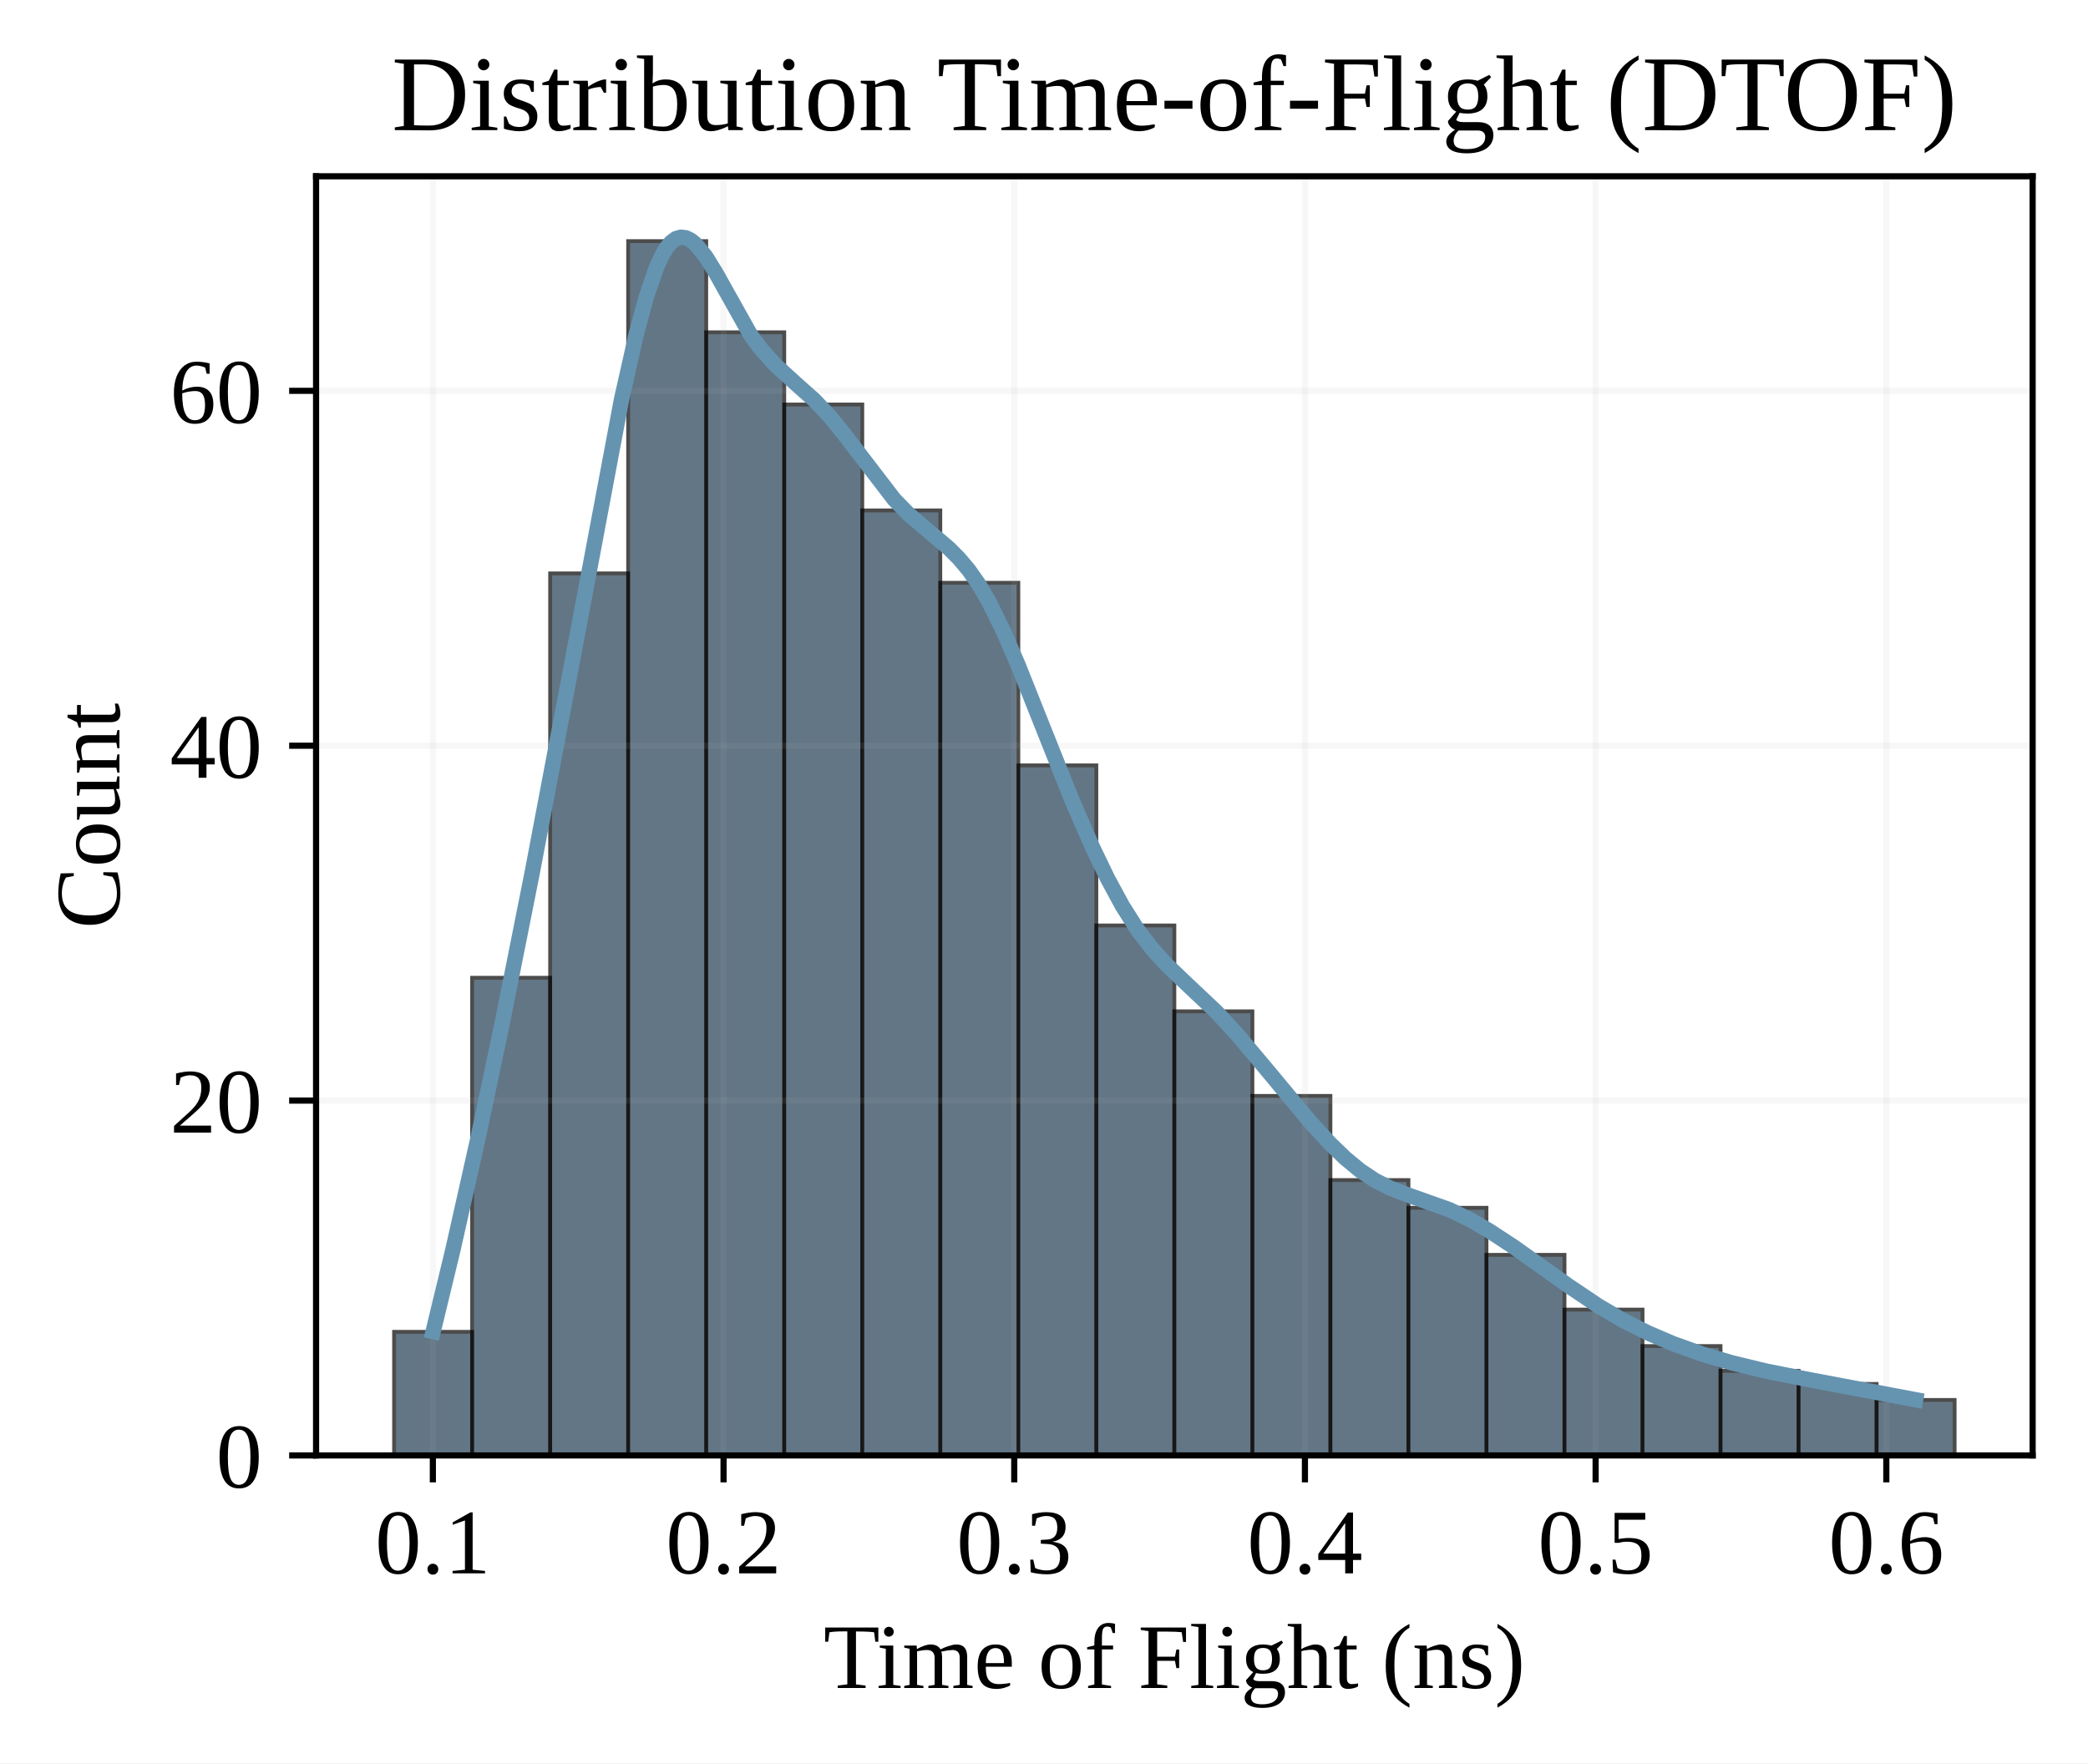
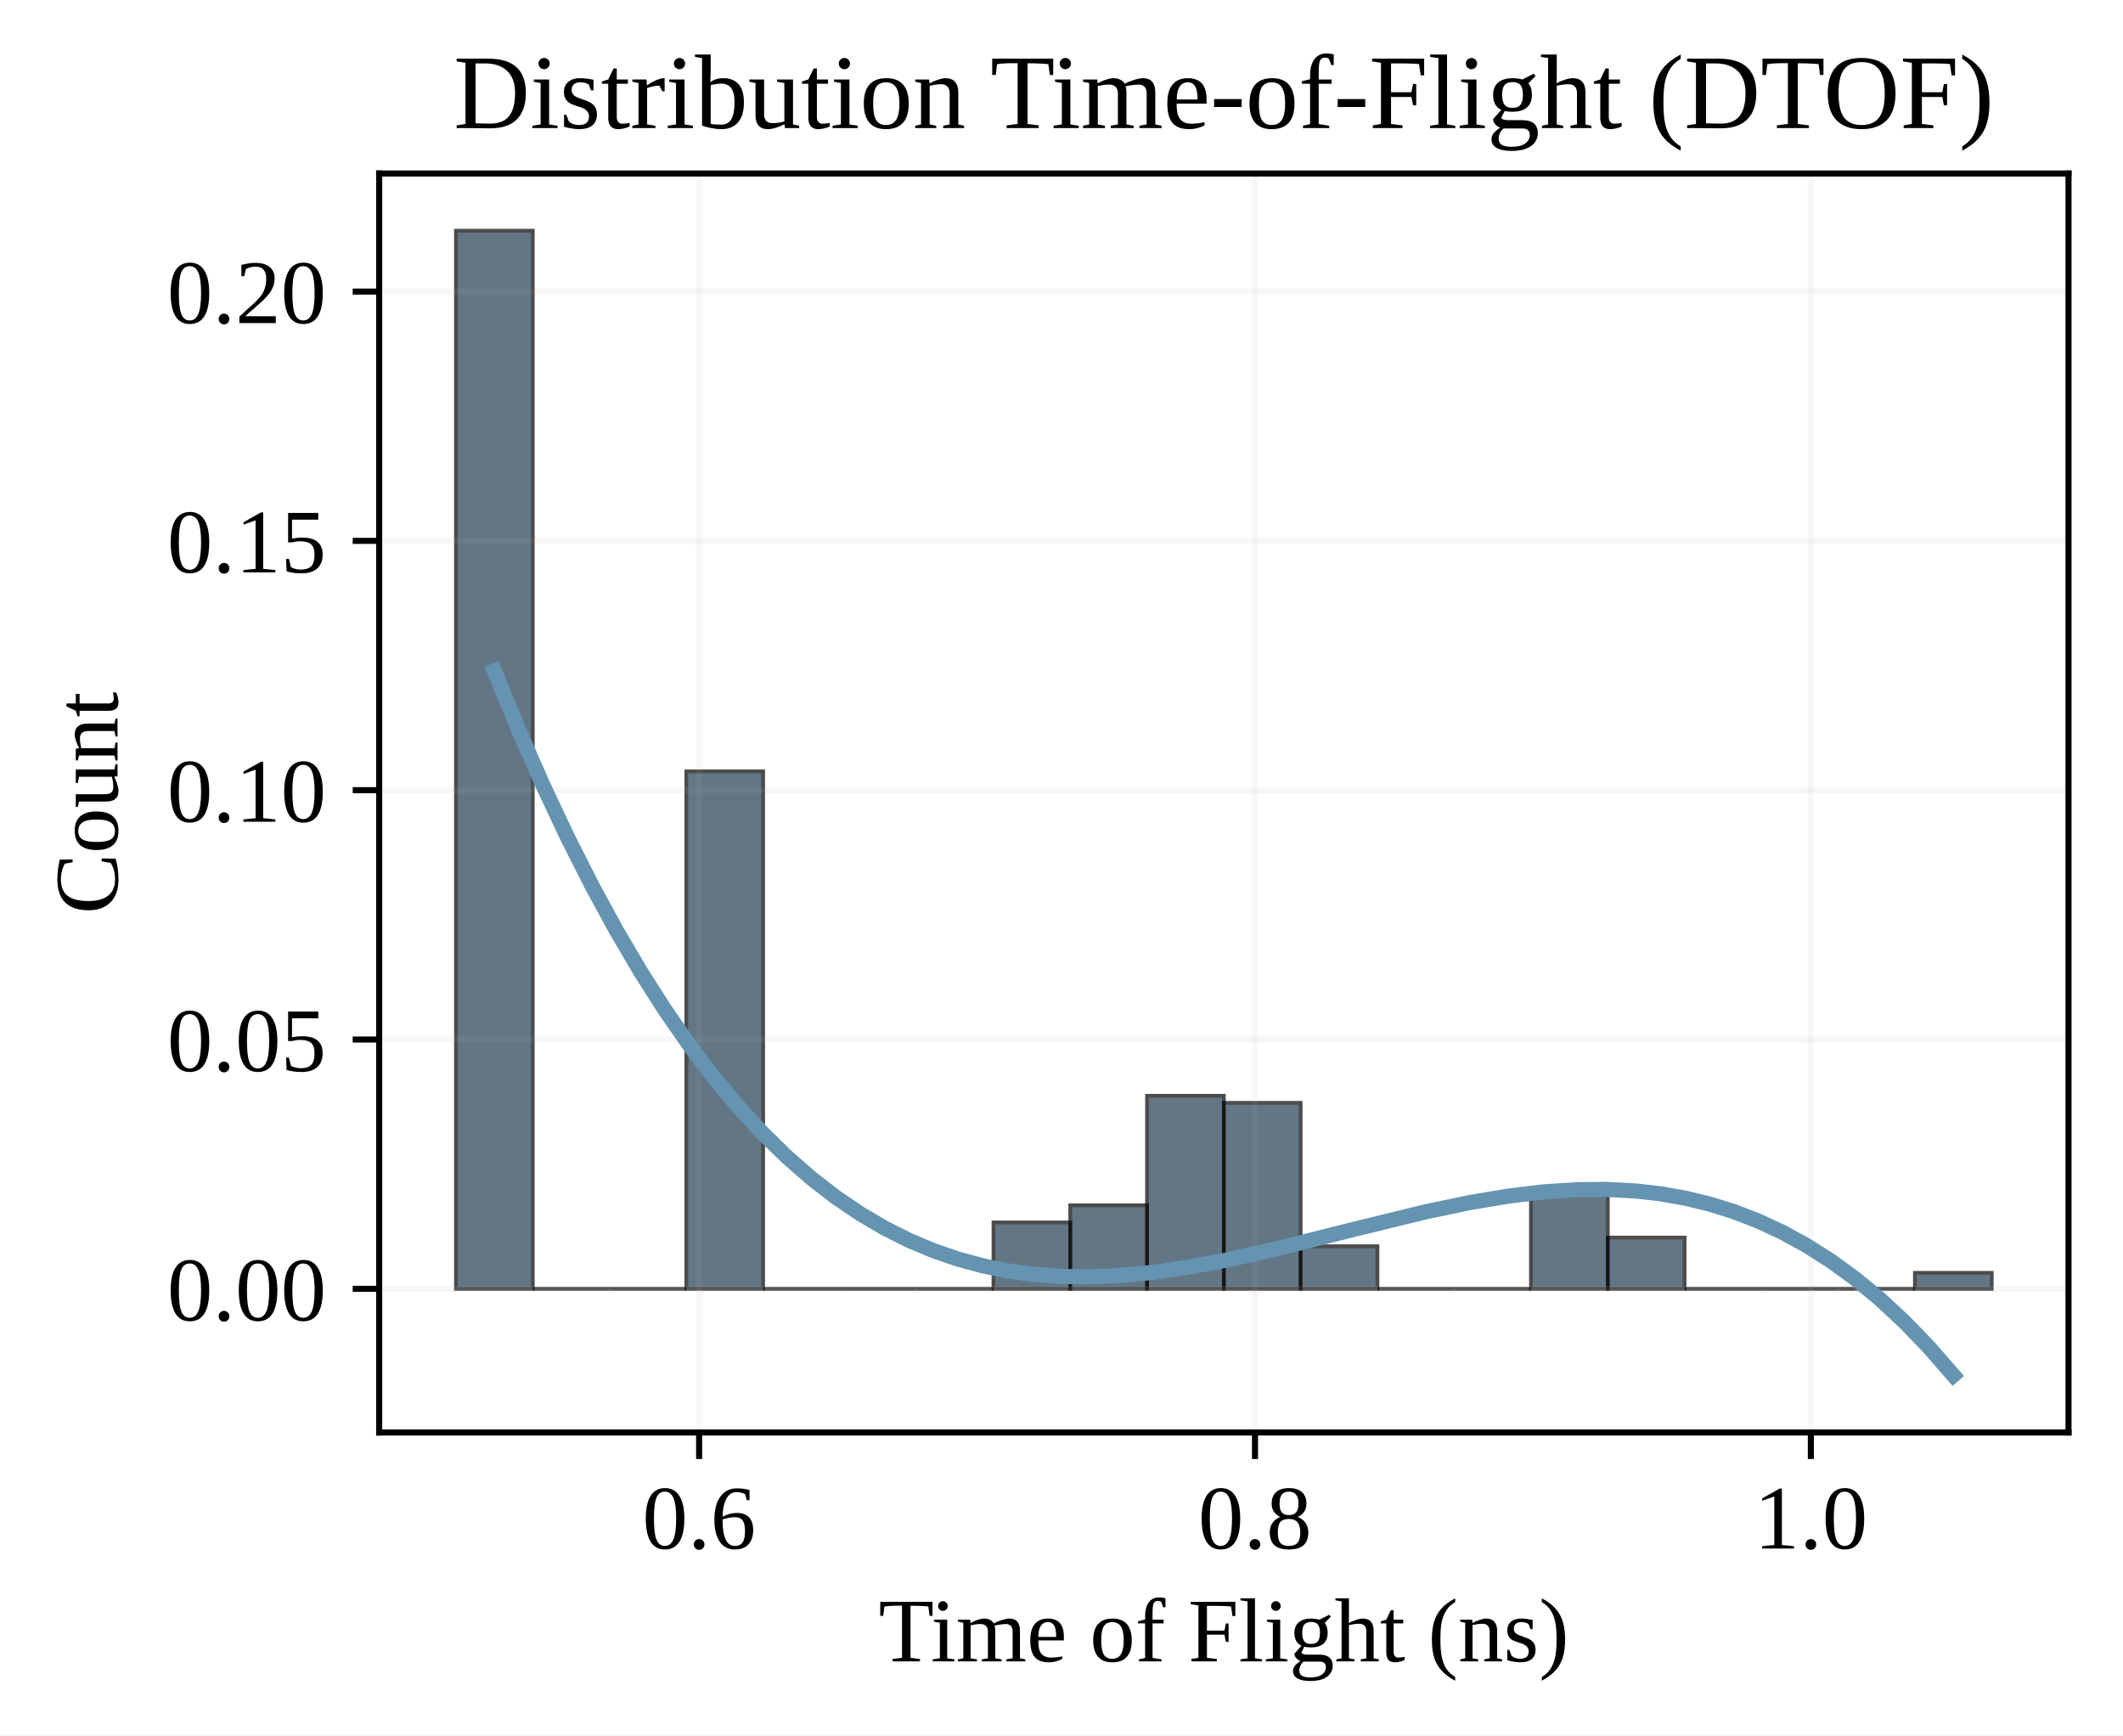
- <svg xmlns="http://www.w3.org/2000/svg" xmlns:xlink="http://www.w3.org/1999/xlink" width="271.499pt" height="229.262pt" viewBox="0 0 271.499 229.262" version="1.1">
+ <svg xmlns="http://www.w3.org/2000/svg" xmlns:xlink="http://www.w3.org/1999/xlink" width="280.499pt" height="229.262pt" viewBox="0 0 280.499 229.262" version="1.1">
  <defs>
    <style type="text/css">*{stroke-linejoin: round; stroke-linecap: butt}</style>
  </defs>
  <g id="figure_1">
    <g id="patch_1">
-       <path d="M 0 229.262  L 271.499 229.262  L 271.499 0  L 0 0  z " style="fill: #ffffff" />
+       <path d="M 0 229.262  L 280.499 229.262  L 280.499 0  L 0 0  z " style="fill: #ffffff" />
    </g>
    <g id="axes_1">
      <g id="patch_2">
-         <path d="M 41.099 189.241  L 264.299 189.241  L 264.299 22.921  L 41.099 22.921  z " style="fill: #ffffff" />
+         <path d="M 50.099 189.241  L 273.299 189.241  L 273.299 22.921  L 50.099 22.921  z " style="fill: #ffffff" />
      </g>
      <g id="patch_3">
-         <path d="M 51.245 189.241  L 61.39 189.241  L 61.39 173.173  L 51.245 173.173  z " clip-path="url(#pf22d652187)" style="fill: #213c51; opacity: 0.7; stroke: #000000; stroke-width: 0.5; stroke-linejoin: miter" />
+         <path d="M 60.245 170.263  L 70.39 170.263  L 70.39 30.481  L 60.245 30.481  z " clip-path="url(#pc55b64d7fb)" style="fill: #213c51; opacity: 0.7; stroke: #000000; stroke-width: 0.5; stroke-linejoin: miter" />
      </g>
      <g id="patch_4">
-         <path d="M 61.39 189.241  L 71.536 189.241  L 71.536 127.136  L 61.39 127.136  z " clip-path="url(#pf22d652187)" style="fill: #213c51; opacity: 0.7; stroke: #000000; stroke-width: 0.5; stroke-linejoin: miter" />
+         <path d="M 70.39 170.263  L 80.536 170.263  L 80.536 170.263  L 70.39 170.263  z " clip-path="url(#pc55b64d7fb)" style="fill: #213c51; opacity: 0.7; stroke: #000000; stroke-width: 0.5; stroke-linejoin: miter" />
      </g>
      <g id="patch_5">
-         <path d="M 71.536 189.241  L 81.681 189.241  L 81.681 74.556  L 71.536 74.556  z " clip-path="url(#pf22d652187)" style="fill: #213c51; opacity: 0.7; stroke: #000000; stroke-width: 0.5; stroke-linejoin: miter" />
+         <path d="M 80.536 170.263  L 90.681 170.263  L 90.681 170.263  L 80.536 170.263  z " clip-path="url(#pc55b64d7fb)" style="fill: #213c51; opacity: 0.7; stroke: #000000; stroke-width: 0.5; stroke-linejoin: miter" />
      </g>
      <g id="patch_6">
-         <path d="M 81.681 189.241  L 91.827 189.241  L 91.827 31.354  L 81.681 31.354  z " clip-path="url(#pf22d652187)" style="fill: #213c51; opacity: 0.7; stroke: #000000; stroke-width: 0.5; stroke-linejoin: miter" />
+         <path d="M 90.681 170.263  L 100.827 170.263  L 100.827 101.902  L 90.681 101.902  z " clip-path="url(#pc55b64d7fb)" style="fill: #213c51; opacity: 0.7; stroke: #000000; stroke-width: 0.5; stroke-linejoin: miter" />
      </g>
      <g id="patch_7">
-         <path d="M 91.827 189.241  L 101.972 189.241  L 101.972 43.207  L 91.827 43.207  z " clip-path="url(#pf22d652187)" style="fill: #213c51; opacity: 0.7; stroke: #000000; stroke-width: 0.5; stroke-linejoin: miter" />
+         <path d="M 100.827 170.263  L 110.972 170.263  L 110.972 170.263  L 100.827 170.263  z " clip-path="url(#pc55b64d7fb)" style="fill: #213c51; opacity: 0.7; stroke: #000000; stroke-width: 0.5; stroke-linejoin: miter" />
      </g>
      <g id="patch_8">
-         <path d="M 101.972 189.241  L 112.118 189.241  L 112.118 52.598  L 101.972 52.598  z " clip-path="url(#pf22d652187)" style="fill: #213c51; opacity: 0.7; stroke: #000000; stroke-width: 0.5; stroke-linejoin: miter" />
+         <path d="M 110.972 170.263  L 121.118 170.263  L 121.118 170.263  L 110.972 170.263  z " clip-path="url(#pc55b64d7fb)" style="fill: #213c51; opacity: 0.7; stroke: #000000; stroke-width: 0.5; stroke-linejoin: miter" />
      </g>
      <g id="patch_9">
-         <path d="M 112.118 189.241  L 122.263 189.241  L 122.263 66.367  L 112.118 66.367  z " clip-path="url(#pf22d652187)" style="fill: #213c51; opacity: 0.7; stroke: #000000; stroke-width: 0.5; stroke-linejoin: miter" />
+         <path d="M 121.118 170.263  L 131.263 170.263  L 131.263 170.263  L 121.118 170.263  z " clip-path="url(#pc55b64d7fb)" style="fill: #213c51; opacity: 0.7; stroke: #000000; stroke-width: 0.5; stroke-linejoin: miter" />
      </g>
      <g id="patch_10">
-         <path d="M 122.263 189.241  L 132.408 189.241  L 132.408 75.779  L 122.263 75.779  z " clip-path="url(#pf22d652187)" style="fill: #213c51; opacity: 0.7; stroke: #000000; stroke-width: 0.5; stroke-linejoin: miter" />
+         <path d="M 131.263 170.263  L 141.408 170.263  L 141.408 161.492  L 131.263 161.492  z " clip-path="url(#pc55b64d7fb)" style="fill: #213c51; opacity: 0.7; stroke: #000000; stroke-width: 0.5; stroke-linejoin: miter" />
      </g>
      <g id="patch_11">
-         <path d="M 132.408 189.241  L 142.554 189.241  L 142.554 99.519  L 132.408 99.519  z " clip-path="url(#pf22d652187)" style="fill: #213c51; opacity: 0.7; stroke: #000000; stroke-width: 0.5; stroke-linejoin: miter" />
+         <path d="M 141.408 170.263  L 151.554 170.263  L 151.554 159.225  L 141.408 159.225  z " clip-path="url(#pc55b64d7fb)" style="fill: #213c51; opacity: 0.7; stroke: #000000; stroke-width: 0.5; stroke-linejoin: miter" />
      </g>
      <g id="patch_12">
-         <path d="M 142.554 189.241  L 152.699 189.241  L 152.699 120.334  L 142.554 120.334  z " clip-path="url(#pf22d652187)" style="fill: #213c51; opacity: 0.7; stroke: #000000; stroke-width: 0.5; stroke-linejoin: miter" />
+         <path d="M 151.554 170.263  L 161.699 170.263  L 161.699 144.761  L 151.554 144.761  z " clip-path="url(#pc55b64d7fb)" style="fill: #213c51; opacity: 0.7; stroke: #000000; stroke-width: 0.5; stroke-linejoin: miter" />
      </g>
      <g id="patch_13">
-         <path d="M 152.699 189.241  L 162.845 189.241  L 162.845 131.499  L 152.699 131.499  z " clip-path="url(#pf22d652187)" style="fill: #213c51; opacity: 0.7; stroke: #000000; stroke-width: 0.5; stroke-linejoin: miter" />
+         <path d="M 161.699 170.263  L 171.845 170.263  L 171.845 145.694  L 161.699 145.694  z " clip-path="url(#pc55b64d7fb)" style="fill: #213c51; opacity: 0.7; stroke: #000000; stroke-width: 0.5; stroke-linejoin: miter" />
      </g>
      <g id="patch_14">
-         <path d="M 162.845 189.241  L 172.99 189.241  L 172.99 142.497  L 162.845 142.497  z " clip-path="url(#pf22d652187)" style="fill: #213c51; opacity: 0.7; stroke: #000000; stroke-width: 0.5; stroke-linejoin: miter" />
+         <path d="M 171.845 170.263  L 181.99 170.263  L 181.99 164.637  L 171.845 164.637  z " clip-path="url(#pc55b64d7fb)" style="fill: #213c51; opacity: 0.7; stroke: #000000; stroke-width: 0.5; stroke-linejoin: miter" />
      </g>
      <g id="patch_15">
-         <path d="M 172.99 189.241  L 183.136 189.241  L 183.136 153.44  L 172.99 153.44  z " clip-path="url(#pf22d652187)" style="fill: #213c51; opacity: 0.7; stroke: #000000; stroke-width: 0.5; stroke-linejoin: miter" />
+         <path d="M 181.99 170.263  L 192.136 170.263  L 192.136 170.263  L 181.99 170.263  z " clip-path="url(#pc55b64d7fb)" style="fill: #213c51; opacity: 0.7; stroke: #000000; stroke-width: 0.5; stroke-linejoin: miter" />
      </g>
      <g id="patch_16">
-         <path d="M 183.136 189.241  L 193.281 189.241  L 193.281 157.044  L 183.136 157.044  z " clip-path="url(#pf22d652187)" style="fill: #213c51; opacity: 0.7; stroke: #000000; stroke-width: 0.5; stroke-linejoin: miter" />
+         <path d="M 192.136 170.263  L 202.281 170.263  L 202.281 170.263  L 192.136 170.263  z " clip-path="url(#pc55b64d7fb)" style="fill: #213c51; opacity: 0.7; stroke: #000000; stroke-width: 0.5; stroke-linejoin: miter" />
      </g>
      <g id="patch_17">
-         <path d="M 193.281 189.241  L 203.427 189.241  L 203.427 163.163  L 193.281 163.163  z " clip-path="url(#pf22d652187)" style="fill: #213c51; opacity: 0.7; stroke: #000000; stroke-width: 0.5; stroke-linejoin: miter" />
+         <path d="M 202.281 170.263  L 212.427 170.263  L 212.427 156.959  L 202.281 156.959  z " clip-path="url(#pc55b64d7fb)" style="fill: #213c51; opacity: 0.7; stroke: #000000; stroke-width: 0.5; stroke-linejoin: miter" />
      </g>
      <g id="patch_18">
-         <path d="M 203.427 189.241  L 213.572 189.241  L 213.572 170.281  L 203.427 170.281  z " clip-path="url(#pf22d652187)" style="fill: #213c51; opacity: 0.7; stroke: #000000; stroke-width: 0.5; stroke-linejoin: miter" />
+         <path d="M 212.427 170.263  L 222.572 170.263  L 222.572 163.491  L 212.427 163.491  z " clip-path="url(#pc55b64d7fb)" style="fill: #213c51; opacity: 0.7; stroke: #000000; stroke-width: 0.5; stroke-linejoin: miter" />
      </g>
      <g id="patch_19">
-         <path d="M 213.572 189.241  L 223.718 189.241  L 223.718 175.022  L 213.572 175.022  z " clip-path="url(#pf22d652187)" style="fill: #213c51; opacity: 0.7; stroke: #000000; stroke-width: 0.5; stroke-linejoin: miter" />
+         <path d="M 222.572 170.263  L 232.718 170.263  L 232.718 170.263  L 222.572 170.263  z " clip-path="url(#pc55b64d7fb)" style="fill: #213c51; opacity: 0.7; stroke: #000000; stroke-width: 0.5; stroke-linejoin: miter" />
      </g>
      <g id="patch_20">
-         <path d="M 223.718 189.241  L 233.863 189.241  L 233.863 178.242  L 223.718 178.242  z " clip-path="url(#pf22d652187)" style="fill: #213c51; opacity: 0.7; stroke: #000000; stroke-width: 0.5; stroke-linejoin: miter" />
+         <path d="M 232.718 170.263  L 242.863 170.263  L 242.863 170.263  L 232.718 170.263  z " clip-path="url(#pc55b64d7fb)" style="fill: #213c51; opacity: 0.7; stroke: #000000; stroke-width: 0.5; stroke-linejoin: miter" />
      </g>
      <g id="patch_21">
-         <path d="M 233.863 189.241  L 244.008 189.241  L 244.008 179.947  L 233.863 179.947  z " clip-path="url(#pf22d652187)" style="fill: #213c51; opacity: 0.7; stroke: #000000; stroke-width: 0.5; stroke-linejoin: miter" />
+         <path d="M 242.863 170.263  L 253.009 170.263  L 253.009 170.263  L 242.863 170.263  z " clip-path="url(#pc55b64d7fb)" style="fill: #213c51; opacity: 0.7; stroke: #000000; stroke-width: 0.5; stroke-linejoin: miter" />
      </g>
      <g id="patch_22">
-         <path d="M 244.008 189.241  L 254.154 189.241  L 254.154 182.03  L 244.008 182.03  z " clip-path="url(#pf22d652187)" style="fill: #213c51; opacity: 0.7; stroke: #000000; stroke-width: 0.5; stroke-linejoin: miter" />
+         <path d="M 253.008 170.263  L 263.154 170.263  L 263.154 168.149  L 253.008 168.149  z " clip-path="url(#pc55b64d7fb)" style="fill: #213c51; opacity: 0.7; stroke: #000000; stroke-width: 0.5; stroke-linejoin: miter" />
      </g>
      <g id="matplotlib.axis_1">
        <g id="xtick_1">
          <g id="line2d_1">
-             <path d="M 56.285 189.241  L 56.285 22.921  " clip-path="url(#pf22d652187)" style="fill: none; stroke: #b0b0b0; stroke-opacity: 0.1; stroke-width: 0.8; stroke-linecap: square" />
+             <path d="M 92.372 189.241  L 92.372 22.921  " clip-path="url(#pc55b64d7fb)" style="fill: none; stroke: #b0b0b0; stroke-opacity: 0.1; stroke-width: 0.8; stroke-linecap: square" />
          </g>
          <g id="line2d_2">
            <defs>
-               <path id="m04a9d0243c" d="M 0 0  L 0 3.5  " style="stroke: #000000; stroke-width: 0.8" />
+               <path id="mf71edc2c0a" d="M 0 0  L 0 3.5  " style="stroke: #000000; stroke-width: 0.8" />
            </defs>
            <g>
-               <use xlink:href="#m04a9d0243c" x="56.285" y="189.241" style="stroke: #000000; stroke-width: 0.8" />
+               <use xlink:href="#mf71edc2c0a" x="92.372" y="189.241" style="stroke: #000000; stroke-width: 0.8" />
            </g>
          </g>
          <g id="text_1">
-             <text style="font: 12px 'Times New Roman', 'Times', serif; text-anchor: middle" x="56.285" y="204.574" transform="rotate(-0 56.2852 204.5737)">0.1</text>
+             <text style="font: 12px 'Times New Roman', 'Times', serif; text-anchor: middle" x="92.372" y="204.574" transform="rotate(-0 92.3716 204.5737)">0.6</text>
          </g>
        </g>
        <g id="xtick_2">
          <g id="line2d_3">
-             <path d="M 94.083 189.241  L 94.083 22.921  " clip-path="url(#pf22d652187)" style="fill: none; stroke: #b0b0b0; stroke-opacity: 0.1; stroke-width: 0.8; stroke-linecap: square" />
+             <path d="M 165.814 189.241  L 165.814 22.921  " clip-path="url(#pc55b64d7fb)" style="fill: none; stroke: #b0b0b0; stroke-opacity: 0.1; stroke-width: 0.8; stroke-linecap: square" />
          </g>
          <g id="line2d_4">
            <g>
-               <use xlink:href="#m04a9d0243c" x="94.083" y="189.241" style="stroke: #000000; stroke-width: 0.8" />
+               <use xlink:href="#mf71edc2c0a" x="165.814" y="189.241" style="stroke: #000000; stroke-width: 0.8" />
            </g>
          </g>
          <g id="text_2">
-             <text style="font: 12px 'Times New Roman', 'Times', serif; text-anchor: middle" x="94.083" y="204.574" transform="rotate(-0 94.08302 204.5737)">0.2</text>
+             <text style="font: 12px 'Times New Roman', 'Times', serif; text-anchor: middle" x="165.814" y="204.574" transform="rotate(-0 165.8141 204.5737)">0.8</text>
          </g>
        </g>
        <g id="xtick_3">
          <g id="line2d_5">
-             <path d="M 131.881 189.241  L 131.881 22.921  " clip-path="url(#pf22d652187)" style="fill: none; stroke: #b0b0b0; stroke-opacity: 0.1; stroke-width: 0.8; stroke-linecap: square" />
+             <path d="M 239.257 189.241  L 239.257 22.921  " clip-path="url(#pc55b64d7fb)" style="fill: none; stroke: #b0b0b0; stroke-opacity: 0.1; stroke-width: 0.8; stroke-linecap: square" />
          </g>
          <g id="line2d_6">
            <g>
-               <use xlink:href="#m04a9d0243c" x="131.881" y="189.241" style="stroke: #000000; stroke-width: 0.8" />
+               <use xlink:href="#mf71edc2c0a" x="239.257" y="189.241" style="stroke: #000000; stroke-width: 0.8" />
            </g>
          </g>
          <g id="text_3">
-             <text style="font: 12px 'Times New Roman', 'Times', serif; text-anchor: middle" x="131.881" y="204.574" transform="rotate(-0 131.8808 204.5737)">0.3</text>
-           </g>
-         </g>
-         <g id="xtick_4">
-           <g id="line2d_7">
-             <path d="M 169.679 189.241  L 169.679 22.921  " clip-path="url(#pf22d652187)" style="fill: none; stroke: #b0b0b0; stroke-opacity: 0.1; stroke-width: 0.8; stroke-linecap: square" />
-           </g>
-           <g id="line2d_8">
-             <g>
-               <use xlink:href="#m04a9d0243c" x="169.679" y="189.241" style="stroke: #000000; stroke-width: 0.8" />
-             </g>
-           </g>
-           <g id="text_4">
-             <text style="font: 12px 'Times New Roman', 'Times', serif; text-anchor: middle" x="169.679" y="204.574" transform="rotate(-0 169.6787 204.5737)">0.4</text>
-           </g>
-         </g>
-         <g id="xtick_5">
-           <g id="line2d_9">
-             <path d="M 207.476 189.241  L 207.476 22.921  " clip-path="url(#pf22d652187)" style="fill: none; stroke: #b0b0b0; stroke-opacity: 0.1; stroke-width: 0.8; stroke-linecap: square" />
-           </g>
-           <g id="line2d_10">
-             <g>
-               <use xlink:href="#m04a9d0243c" x="207.476" y="189.241" style="stroke: #000000; stroke-width: 0.8" />
-             </g>
-           </g>
-           <g id="text_5">
-             <text style="font: 12px 'Times New Roman', 'Times', serif; text-anchor: middle" x="207.476" y="204.574" transform="rotate(-0 207.4765 204.5737)">0.5</text>
-           </g>
-         </g>
-         <g id="xtick_6">
-           <g id="line2d_11">
-             <path d="M 245.274 189.241  L 245.274 22.921  " clip-path="url(#pf22d652187)" style="fill: none; stroke: #b0b0b0; stroke-opacity: 0.1; stroke-width: 0.8; stroke-linecap: square" />
-           </g>
-           <g id="line2d_12">
-             <g>
-               <use xlink:href="#m04a9d0243c" x="245.274" y="189.241" style="stroke: #000000; stroke-width: 0.8" />
-             </g>
-           </g>
-           <g id="text_6">
-             <text style="font: 12px 'Times New Roman', 'Times', serif; text-anchor: middle" x="245.274" y="204.574" transform="rotate(-0 245.2743 204.5737)">0.6</text>
-           </g>
-         </g>
-         <g id="text_7">
-           <text style="font: 12px 'Times New Roman', 'Times', serif; text-anchor: middle" x="152.699" y="219.473" transform="rotate(-0 152.6994 219.4731)">Time of Flight (ns)</text>
+             <text style="font: 12px 'Times New Roman', 'Times', serif; text-anchor: middle" x="239.257" y="204.574" transform="rotate(-0 239.2565 204.5737)">1.0</text>
+           </g>
+         </g>
+         <g id="text_4">
+           <text style="font: 12px 'Times New Roman', 'Times', serif; text-anchor: middle" x="161.699" y="219.473" transform="rotate(-0 161.6994 219.4731)">Time of Flight (ns)</text>
        </g>
      </g>
      <g id="matplotlib.axis_2">
        <g id="ytick_1">
+           <g id="line2d_7">
+             <path d="M 50.099 170.263  L 273.299 170.263  " clip-path="url(#pc55b64d7fb)" style="fill: none; stroke: #b0b0b0; stroke-opacity: 0.1; stroke-width: 0.8; stroke-linecap: square" />
+           </g>
+           <g id="line2d_8">
+             <defs>
+               <path id="madc58331b1" d="M 0 0  L -3.5 0  " style="stroke: #000000; stroke-width: 0.8" />
+             </defs>
+             <g>
+               <use xlink:href="#madc58331b1" x="50.099" y="170.263" style="stroke: #000000; stroke-width: 0.8" />
+             </g>
+           </g>
+           <g id="text_5">
+             <text style="font: 12px 'Times New Roman', 'Times', serif; text-anchor: end" x="43.099" y="174.43" transform="rotate(-0 43.09938 174.4298)">0.00</text>
+           </g>
+         </g>
+         <g id="ytick_2">
+           <g id="line2d_9">
+             <path d="M 50.099 137.327  L 273.299 137.327  " clip-path="url(#pc55b64d7fb)" style="fill: none; stroke: #b0b0b0; stroke-opacity: 0.1; stroke-width: 0.8; stroke-linecap: square" />
+           </g>
+           <g id="line2d_10">
+             <g>
+               <use xlink:href="#madc58331b1" x="50.099" y="137.327" style="stroke: #000000; stroke-width: 0.8" />
+             </g>
+           </g>
+           <g id="text_6">
+             <text style="font: 12px 'Times New Roman', 'Times', serif; text-anchor: end" x="43.099" y="141.493" transform="rotate(-0 43.09938 141.4932)">0.05</text>
+           </g>
+         </g>
+         <g id="ytick_3">
+           <g id="line2d_11">
+             <path d="M 50.099 104.39  L 273.299 104.39  " clip-path="url(#pc55b64d7fb)" style="fill: none; stroke: #b0b0b0; stroke-opacity: 0.1; stroke-width: 0.8; stroke-linecap: square" />
+           </g>
+           <g id="line2d_12">
+             <g>
+               <use xlink:href="#madc58331b1" x="50.099" y="104.39" style="stroke: #000000; stroke-width: 0.8" />
+             </g>
+           </g>
+           <g id="text_7">
+             <text style="font: 12px 'Times New Roman', 'Times', serif; text-anchor: end" x="43.099" y="108.557" transform="rotate(-0 43.09938 108.5566)">0.10</text>
+           </g>
+         </g>
+         <g id="ytick_4">
          <g id="line2d_13">
-             <path d="M 41.099 189.241  L 264.299 189.241  " clip-path="url(#pf22d652187)" style="fill: none; stroke: #b0b0b0; stroke-opacity: 0.1; stroke-width: 0.8; stroke-linecap: square" />
+             <path d="M 50.099 71.454  L 273.299 71.454  " clip-path="url(#pc55b64d7fb)" style="fill: none; stroke: #b0b0b0; stroke-opacity: 0.1; stroke-width: 0.8; stroke-linecap: square" />
          </g>
          <g id="line2d_14">
-             <defs>
-               <path id="me7510aa0c3" d="M 0 0  L -3.5 0  " style="stroke: #000000; stroke-width: 0.8" />
-             </defs>
-             <g>
-               <use xlink:href="#me7510aa0c3" x="41.099" y="189.241" style="stroke: #000000; stroke-width: 0.8" />
+             <g>
+               <use xlink:href="#madc58331b1" x="50.099" y="71.454" style="stroke: #000000; stroke-width: 0.8" />
            </g>
          </g>
          <g id="text_8">
-             <text style="font: 12px 'Times New Roman', 'Times', serif; text-anchor: end" x="34.099" y="193.407" transform="rotate(-0 34.09938 193.4075)">0</text>
-           </g>
-         </g>
-         <g id="ytick_2">
+             <text style="font: 12px 'Times New Roman', 'Times', serif; text-anchor: end" x="43.099" y="75.62" transform="rotate(-0 43.09938 75.62001)">0.15</text>
+           </g>
+         </g>
+         <g id="ytick_5">
          <g id="line2d_15">
-             <path d="M 41.099 143.101  L 264.299 143.101  " clip-path="url(#pf22d652187)" style="fill: none; stroke: #b0b0b0; stroke-opacity: 0.1; stroke-width: 0.8; stroke-linecap: square" />
+             <path d="M 50.099 38.517  L 273.299 38.517  " clip-path="url(#pc55b64d7fb)" style="fill: none; stroke: #b0b0b0; stroke-opacity: 0.1; stroke-width: 0.8; stroke-linecap: square" />
          </g>
          <g id="line2d_16">
            <g>
-               <use xlink:href="#me7510aa0c3" x="41.099" y="143.101" style="stroke: #000000; stroke-width: 0.8" />
+               <use xlink:href="#madc58331b1" x="50.099" y="38.517" style="stroke: #000000; stroke-width: 0.8" />
            </g>
          </g>
          <g id="text_9">
-             <text style="font: 12px 'Times New Roman', 'Times', serif; text-anchor: end" x="34.099" y="147.267" transform="rotate(-0 34.09938 147.2668)">20</text>
-           </g>
-         </g>
-         <g id="ytick_3">
-           <g id="line2d_17">
-             <path d="M 41.099 96.96  L 264.299 96.96  " clip-path="url(#pf22d652187)" style="fill: none; stroke: #b0b0b0; stroke-opacity: 0.1; stroke-width: 0.8; stroke-linecap: square" />
-           </g>
-           <g id="line2d_18">
-             <g>
-               <use xlink:href="#me7510aa0c3" x="41.099" y="96.96" style="stroke: #000000; stroke-width: 0.8" />
-             </g>
-           </g>
-           <g id="text_10">
-             <text style="font: 12px 'Times New Roman', 'Times', serif; text-anchor: end" x="34.099" y="101.126" transform="rotate(-0 34.09938 101.126)">40</text>
-           </g>
-         </g>
-         <g id="ytick_4">
-           <g id="line2d_19">
-             <path d="M 41.099 50.819  L 264.299 50.819  " clip-path="url(#pf22d652187)" style="fill: none; stroke: #b0b0b0; stroke-opacity: 0.1; stroke-width: 0.8; stroke-linecap: square" />
-           </g>
-           <g id="line2d_20">
-             <g>
-               <use xlink:href="#me7510aa0c3" x="41.099" y="50.819" style="stroke: #000000; stroke-width: 0.8" />
-             </g>
-           </g>
-           <g id="text_11">
-             <text style="font: 12px 'Times New Roman', 'Times', serif; text-anchor: end" x="34.099" y="54.985" transform="rotate(-0 34.09938 54.98531)">60</text>
-           </g>
-         </g>
-         <g id="text_12">
+             <text style="font: 12px 'Times New Roman', 'Times', serif; text-anchor: end" x="43.099" y="42.683" transform="rotate(-0 43.09938 42.68343)">0.20</text>
+           </g>
+         </g>
+         <g id="text_10">
          <text style="font: 12px 'Times New Roman', 'Times', serif; text-anchor: middle" x="15.533" y="106.081" transform="rotate(-90 15.5325 106.0812)">Count</text>
        </g>
      </g>
-       <g id="line2d_21">
-         <path d="M 56.318 173.141  L 58.896 162.475  L 62.12 148.14  L 65.343 132.838  L 69.211 113.425  L 74.369 86.209  L 80.816 51.949  L 82.75 43.357  L 84.039 38.612  L 85.329 34.862  L 85.974 33.417  L 86.618 32.288  L 87.263 31.494  L 87.908 31.021  L 88.552 30.841  L 89.197 30.927  L 89.842 31.251  L 90.486 31.785  L 91.776 33.369  L 93.065 35.458  L 97.578 43.518  L 98.867 45.279  L 100.801 47.434  L 103.38 49.79  L 105.959 52.094  L 107.893 54.138  L 109.827 56.535  L 116.274 64.936  L 118.208 66.917  L 120.787 69.092  L 123.366 71.28  L 124.655 72.57  L 125.945 74.093  L 127.234 75.925  L 128.523 78.124  L 130.457 82.033  L 132.392 86.493  L 135.615 94.593  L 139.483 104.271  L 142.062 110.177  L 143.996 114.189  L 145.93 117.762  L 147.864 120.823  L 149.798 123.353  L 151.732 125.478  L 154.311 127.943  L 158.179 131.585  L 160.758 134.374  L 164.626 138.975  L 170.428 145.952  L 173.007 148.749  L 174.941 150.611  L 176.875 152.21  L 178.81 153.494  L 180.744 154.473  L 183.322 155.468  L 188.48 157.296  L 191.059 158.539  L 193.637 160.032  L 196.861 162.148  L 203.953 167.194  L 207.821 169.793  L 211.044 171.685  L 214.268 173.307  L 217.491 174.688  L 221.359 176.074  L 225.228 177.212  L 229.74 178.299  L 235.543 179.448  L 249.081 182.002  L 249.081 182.002  " clip-path="url(#pf22d652187)" style="fill: none; stroke: #6594b1; stroke-width: 2; stroke-linecap: square" />
+       <g id="line2d_17">
+         <path d="M 65.318 88.623  L 68.541 96.452  L 71.764 103.782  L 74.988 110.626  L 78.211 117.001  L 81.435 122.921  L 84.658 128.4  L 87.882 133.454  L 91.105 138.097  L 94.329 142.345  L 97.552 146.212  L 100.776 149.712  L 103.999 152.862  L 107.223 155.676  L 110.446 158.168  L 113.67 160.354  L 116.893 162.248  L 120.117 163.865  L 123.34 165.221  L 126.564 166.329  L 129.787 167.205  L 133.01 167.864  L 136.234 168.321  L 140.102 168.622  L 143.97 168.679  L 147.838 168.517  L 152.351 168.086  L 156.864 167.432  L 162.022 166.466  L 168.469 165.018  L 178.784 162.427  L 188.454 160.067  L 194.256 158.856  L 199.414 157.993  L 203.927 157.454  L 208.44 157.159  L 212.308 157.132  L 216.176 157.339  L 219.4 157.709  L 222.623 158.276  L 225.846 159.053  L 229.07 160.056  L 232.293 161.299  L 235.517 162.797  L 238.74 164.566  L 241.964 166.619  L 245.187 168.972  L 248.411 171.64  L 251.634 174.638  L 254.858 177.98  L 258.081 181.681  L 258.081 181.681  " clip-path="url(#pc55b64d7fb)" style="fill: none; stroke: #6594b1; stroke-width: 2; stroke-linecap: square" />
      </g>
      <g id="patch_23">
-         <path d="M 41.099 189.241  L 41.099 22.921  " style="fill: none; stroke: #000000; stroke-width: 0.8; stroke-linejoin: miter; stroke-linecap: square" />
+         <path d="M 50.099 189.241  L 50.099 22.921  " style="fill: none; stroke: #000000; stroke-width: 0.8; stroke-linejoin: miter; stroke-linecap: square" />
      </g>
      <g id="patch_24">
-         <path d="M 264.299 189.241  L 264.299 22.921  " style="fill: none; stroke: #000000; stroke-width: 0.8; stroke-linejoin: miter; stroke-linecap: square" />
+         <path d="M 273.299 189.241  L 273.299 22.921  " style="fill: none; stroke: #000000; stroke-width: 0.8; stroke-linejoin: miter; stroke-linecap: square" />
      </g>
      <g id="patch_25">
-         <path d="M 41.099 189.241  L 264.299 189.241  " style="fill: none; stroke: #000000; stroke-width: 0.8; stroke-linejoin: miter; stroke-linecap: square" />
+         <path d="M 50.099 189.241  L 273.299 189.241  " style="fill: none; stroke: #000000; stroke-width: 0.8; stroke-linejoin: miter; stroke-linecap: square" />
      </g>
      <g id="patch_26">
-         <path d="M 41.099 22.921  L 264.299 22.921  " style="fill: none; stroke: #000000; stroke-width: 0.8; stroke-linejoin: miter; stroke-linecap: square" />
-       </g>
-       <g id="text_13">
-         <text style="font: 14px 'Times New Roman', 'Times', serif; text-anchor: middle" x="152.699" y="16.921" transform="rotate(-0 152.6994 16.92125)">Distribution Time-of-Flight (DTOF)</text>
+         <path d="M 50.099 22.921  L 273.299 22.921  " style="fill: none; stroke: #000000; stroke-width: 0.8; stroke-linejoin: miter; stroke-linecap: square" />
+       </g>
+       <g id="text_11">
+         <text style="font: 14px 'Times New Roman', 'Times', serif; text-anchor: middle" x="161.699" y="16.921" transform="rotate(-0 161.6994 16.92125)">Distribution Time-of-Flight (DTOF)</text>
      </g>
    </g>
  </g>
  <defs>
-     <clipPath id="pf22d652187">
-       <rect x="41.099" y="22.921" width="223.2" height="166.32" />
+     <clipPath id="pc55b64d7fb">
+       <rect x="50.099" y="22.921" width="223.2" height="166.32" />
    </clipPath>
  </defs>
</svg>
